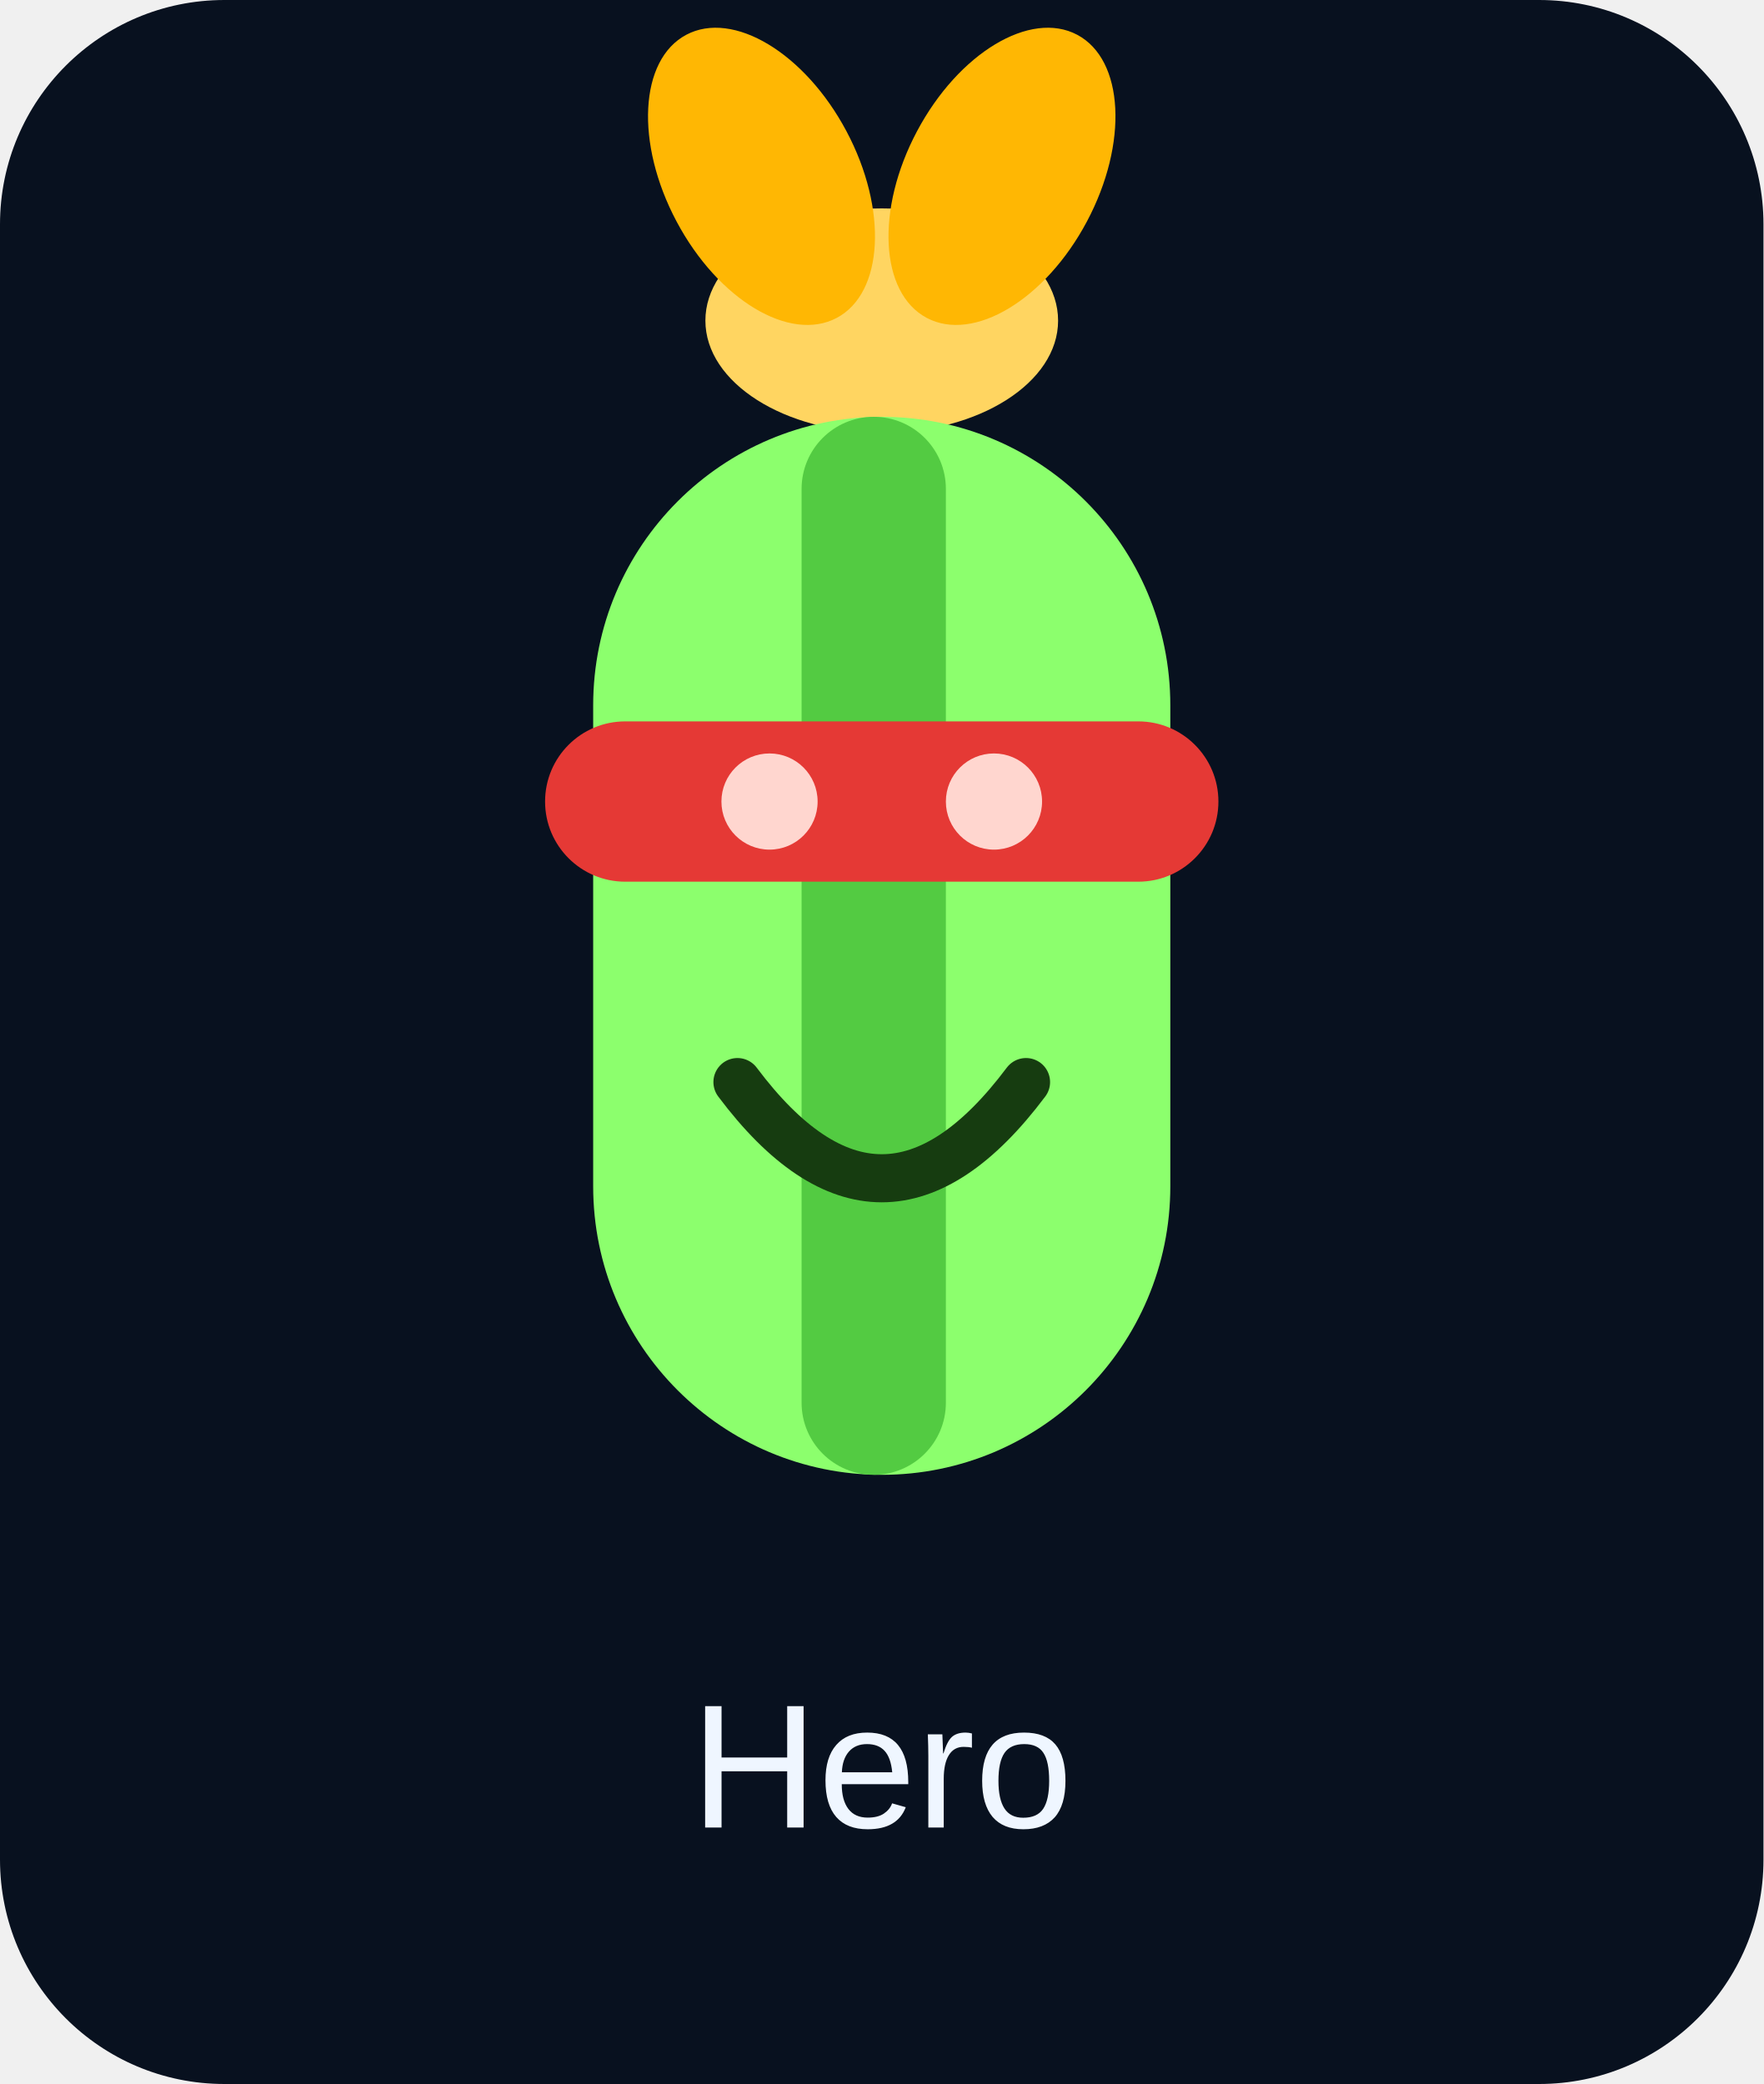
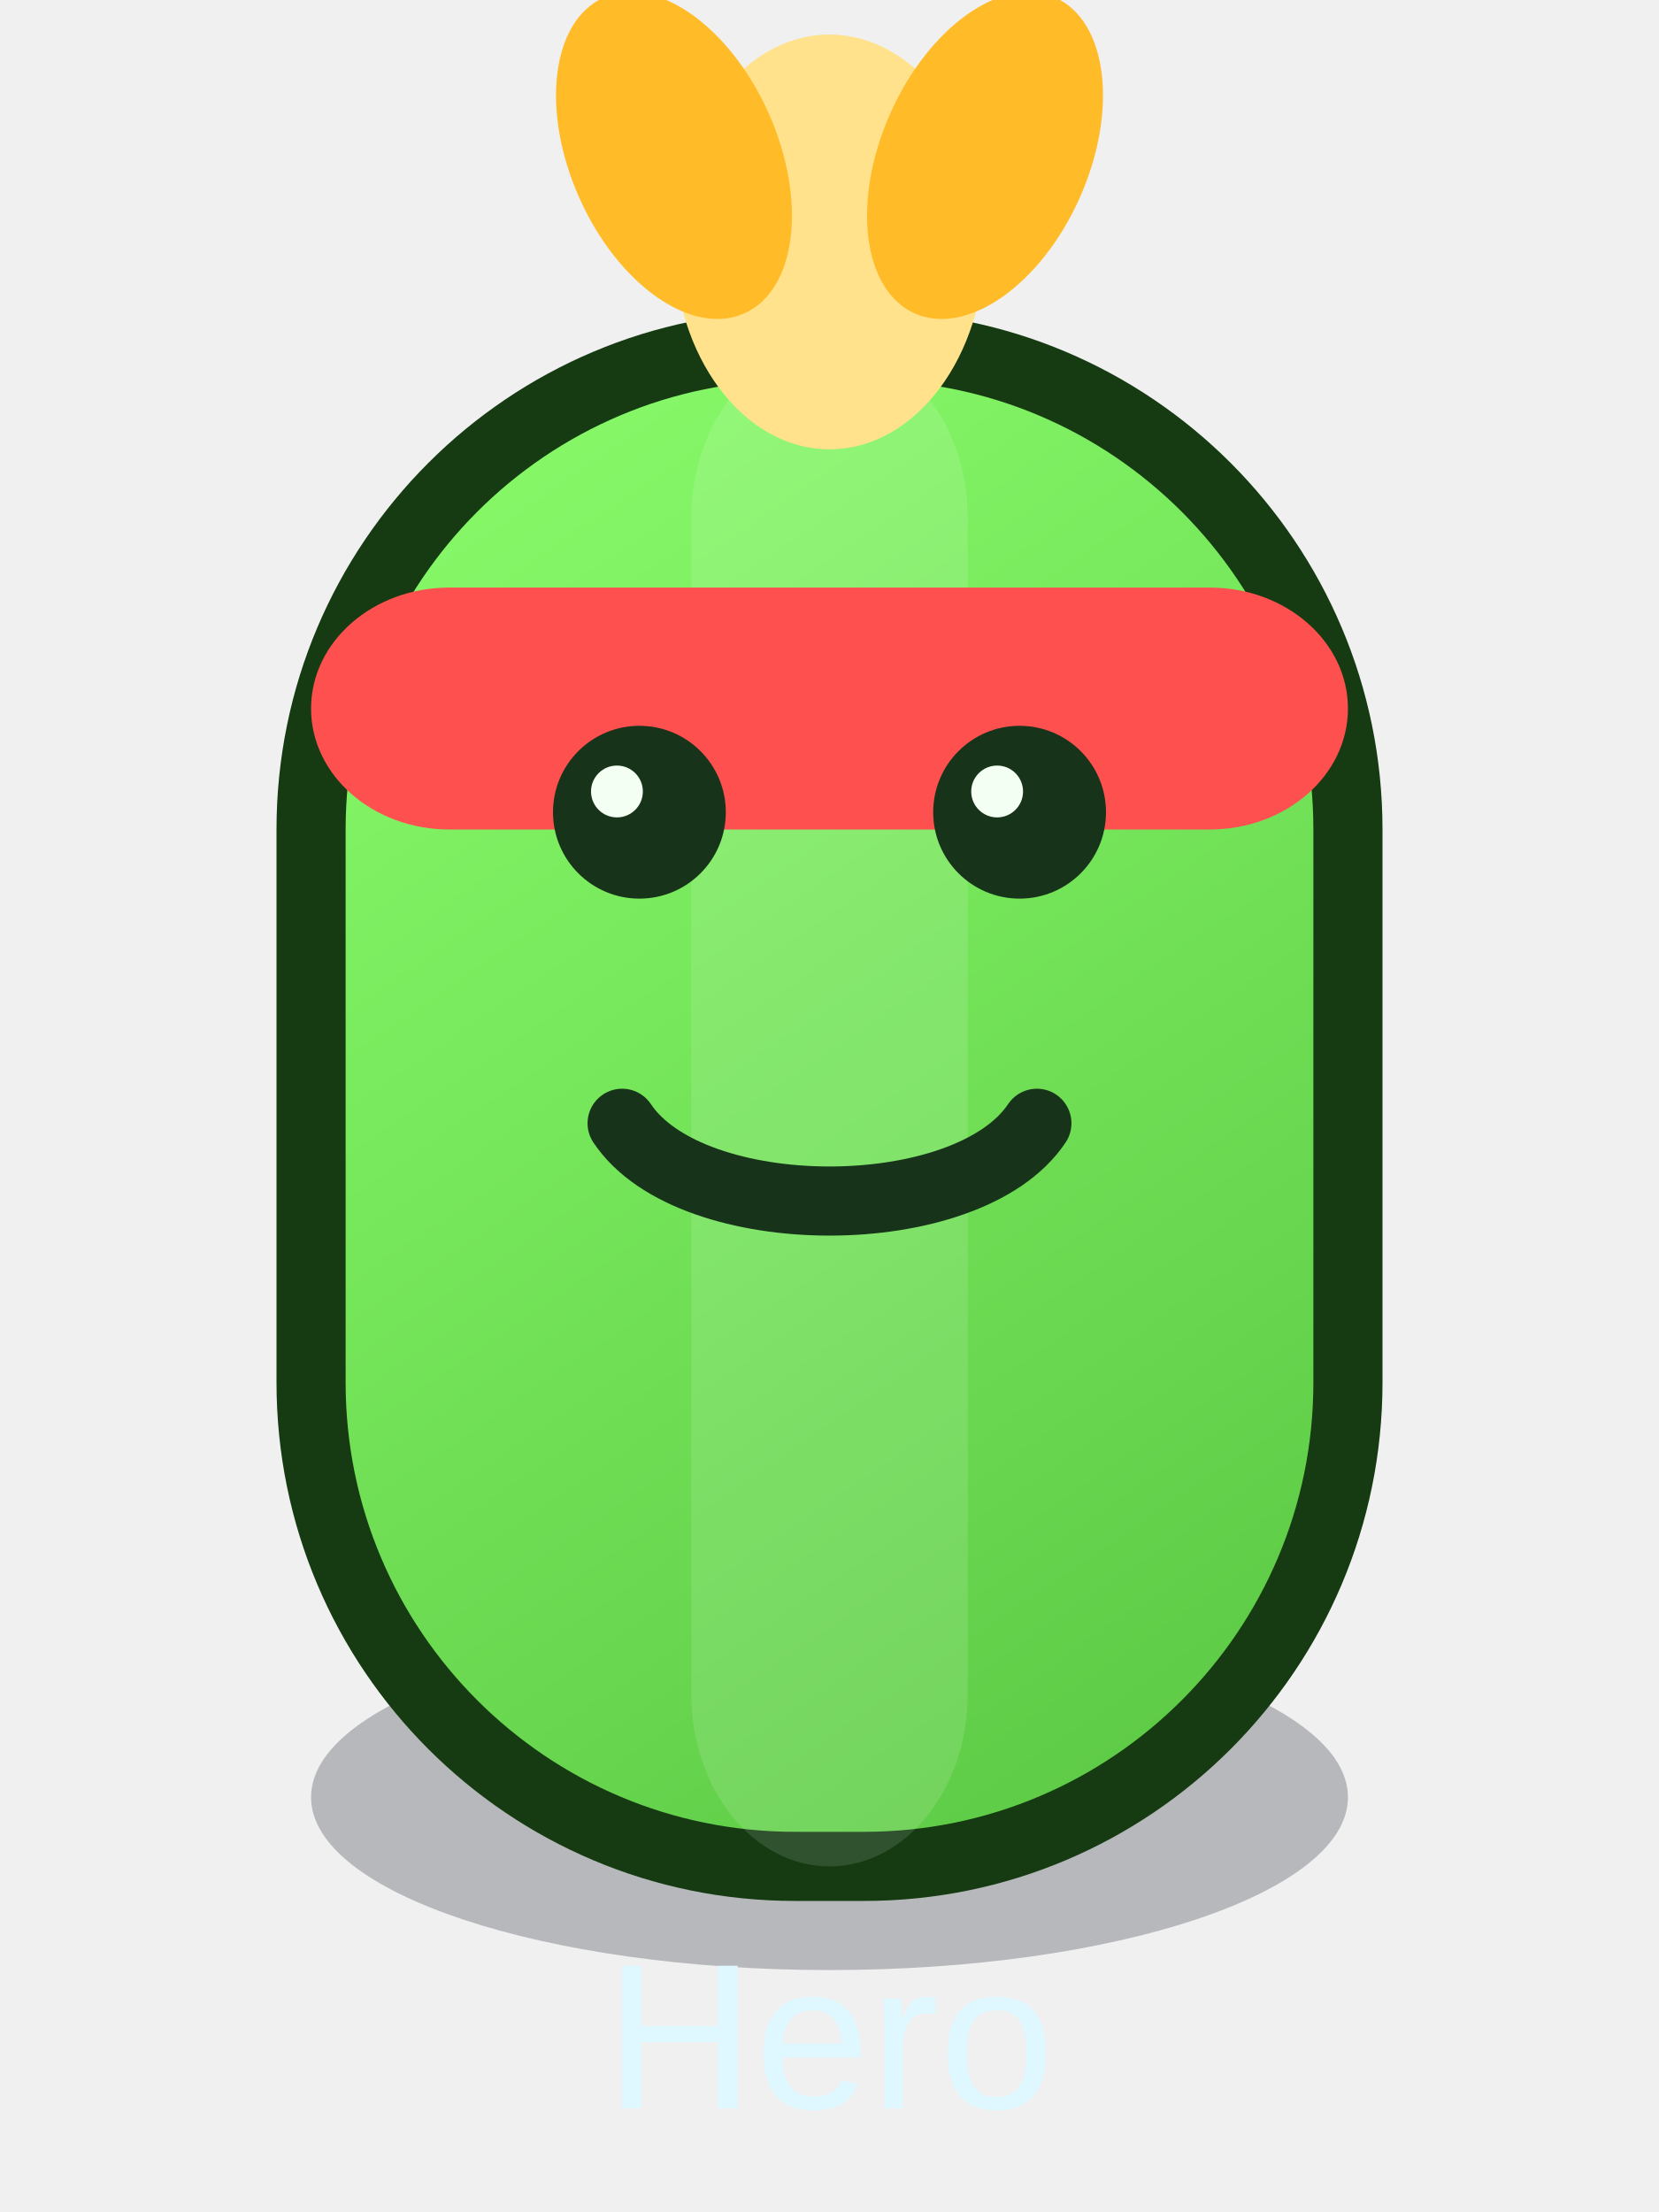
- <svg xmlns="http://www.w3.org/2000/svg" width="220" height="260" viewBox="0 0 220 260">
-   <rect width="220" height="260" rx="28" fill="#08111f" />
-   <ellipse cx="110" cy="40" rx="22" ry="14" fill="#ffd561" />
-   <ellipse cx="95" cy="22" rx="12" ry="20" transform="rotate(-28 95 22)" fill="#ffb703" />
-   <ellipse cx="125" cy="22" rx="12" ry="20" transform="rotate(28 125 22)" fill="#ffb703" />
-   <rect x="74" y="52" width="72" height="132" rx="36" fill="#8cff6d" />
-   <rect x="100" y="52" width="18" height="132" rx="9" fill="#53cb42" />
-   <rect x="68" y="90" width="84" height="20" rx="10" fill="#e53935" />
-   <circle cx="96" cy="100" r="6" fill="#ffd6cf" />
-   <circle cx="124" cy="100" r="6" fill="#ffd6cf" />
-   <path d="M92 135c12 16 24 16 36 0" fill="none" stroke="#163c10" stroke-width="6" stroke-linecap="round" />
-   <text x="110" y="228" fill="#eff6ff" font-family="Arial, sans-serif" font-size="22" text-anchor="middle">Hero</text>
+ <svg xmlns="http://www.w3.org/2000/svg" width="96" height="128" viewBox="0 0 96 128" fill="none">
+   <defs>
+     <linearGradient id="g" x1="18" y1="18" x2="78" y2="106" gradientUnits="userSpaceOnUse">
+       <stop stop-color="#8cff6d" />
+       <stop offset="1" stop-color="#5ac643" />
+     </linearGradient>
+   </defs>
+   <ellipse cx="48" cy="104" rx="30" ry="10" fill="#06101b" opacity="0.25" />
+   <rect x="18" y="20" width="60" height="88" rx="28" fill="url(#g)" stroke="#163b12" stroke-width="4" />
+   <rect x="40" y="20" width="16" height="88" rx="10" fill="#ffffff" opacity="0.12" />
+   <ellipse cx="48" cy="14" rx="9" ry="12" fill="#ffe28b" />
+   <ellipse cx="39" cy="9" rx="6" ry="10" transform="rotate(-24 39 9)" fill="#ffbb28" />
+   <ellipse cx="57" cy="9" rx="6" ry="10" transform="rotate(24 57 9)" fill="#ffbb28" />
+   <rect x="18" y="34" width="60" height="14" rx="8" fill="#ff5050" />
+   <circle cx="37" cy="47" r="5" fill="#17331a" />
+   <circle cx="59" cy="47" r="5" fill="#17331a" />
+   <circle cx="35.7" cy="45.8" r="1.5" fill="#f3fff2" />
+   <circle cx="57.7" cy="45.8" r="1.5" fill="#f3fff2" />
+   <path d="M36 65c4 6 20 6 24 0" stroke="#17331a" stroke-width="4" stroke-linecap="round" />
+   <text x="48" y="122" text-anchor="middle" fill="#dff7ff" font-family="Arial, sans-serif" font-size="12">Hero</text>
</svg>
